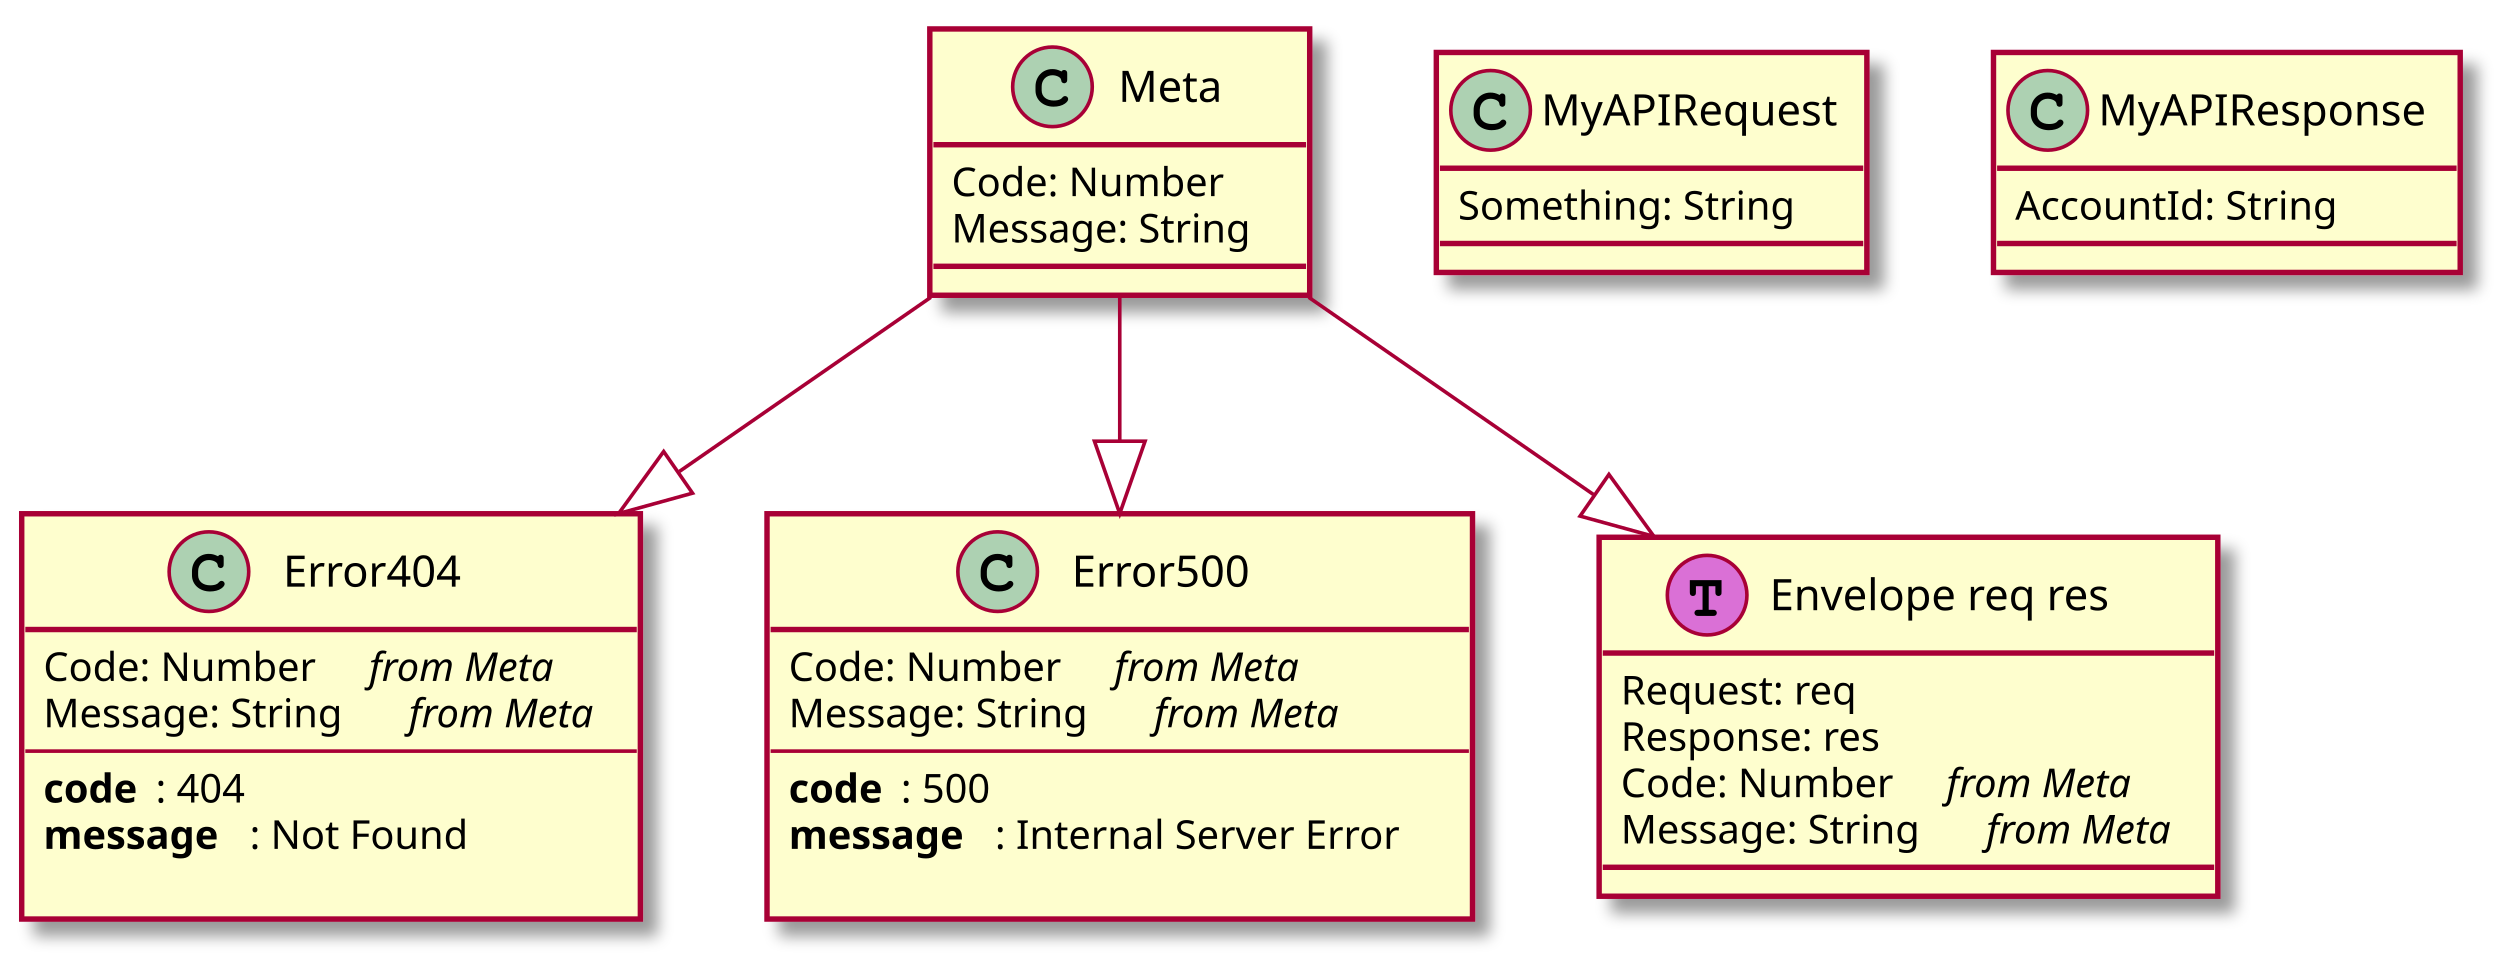
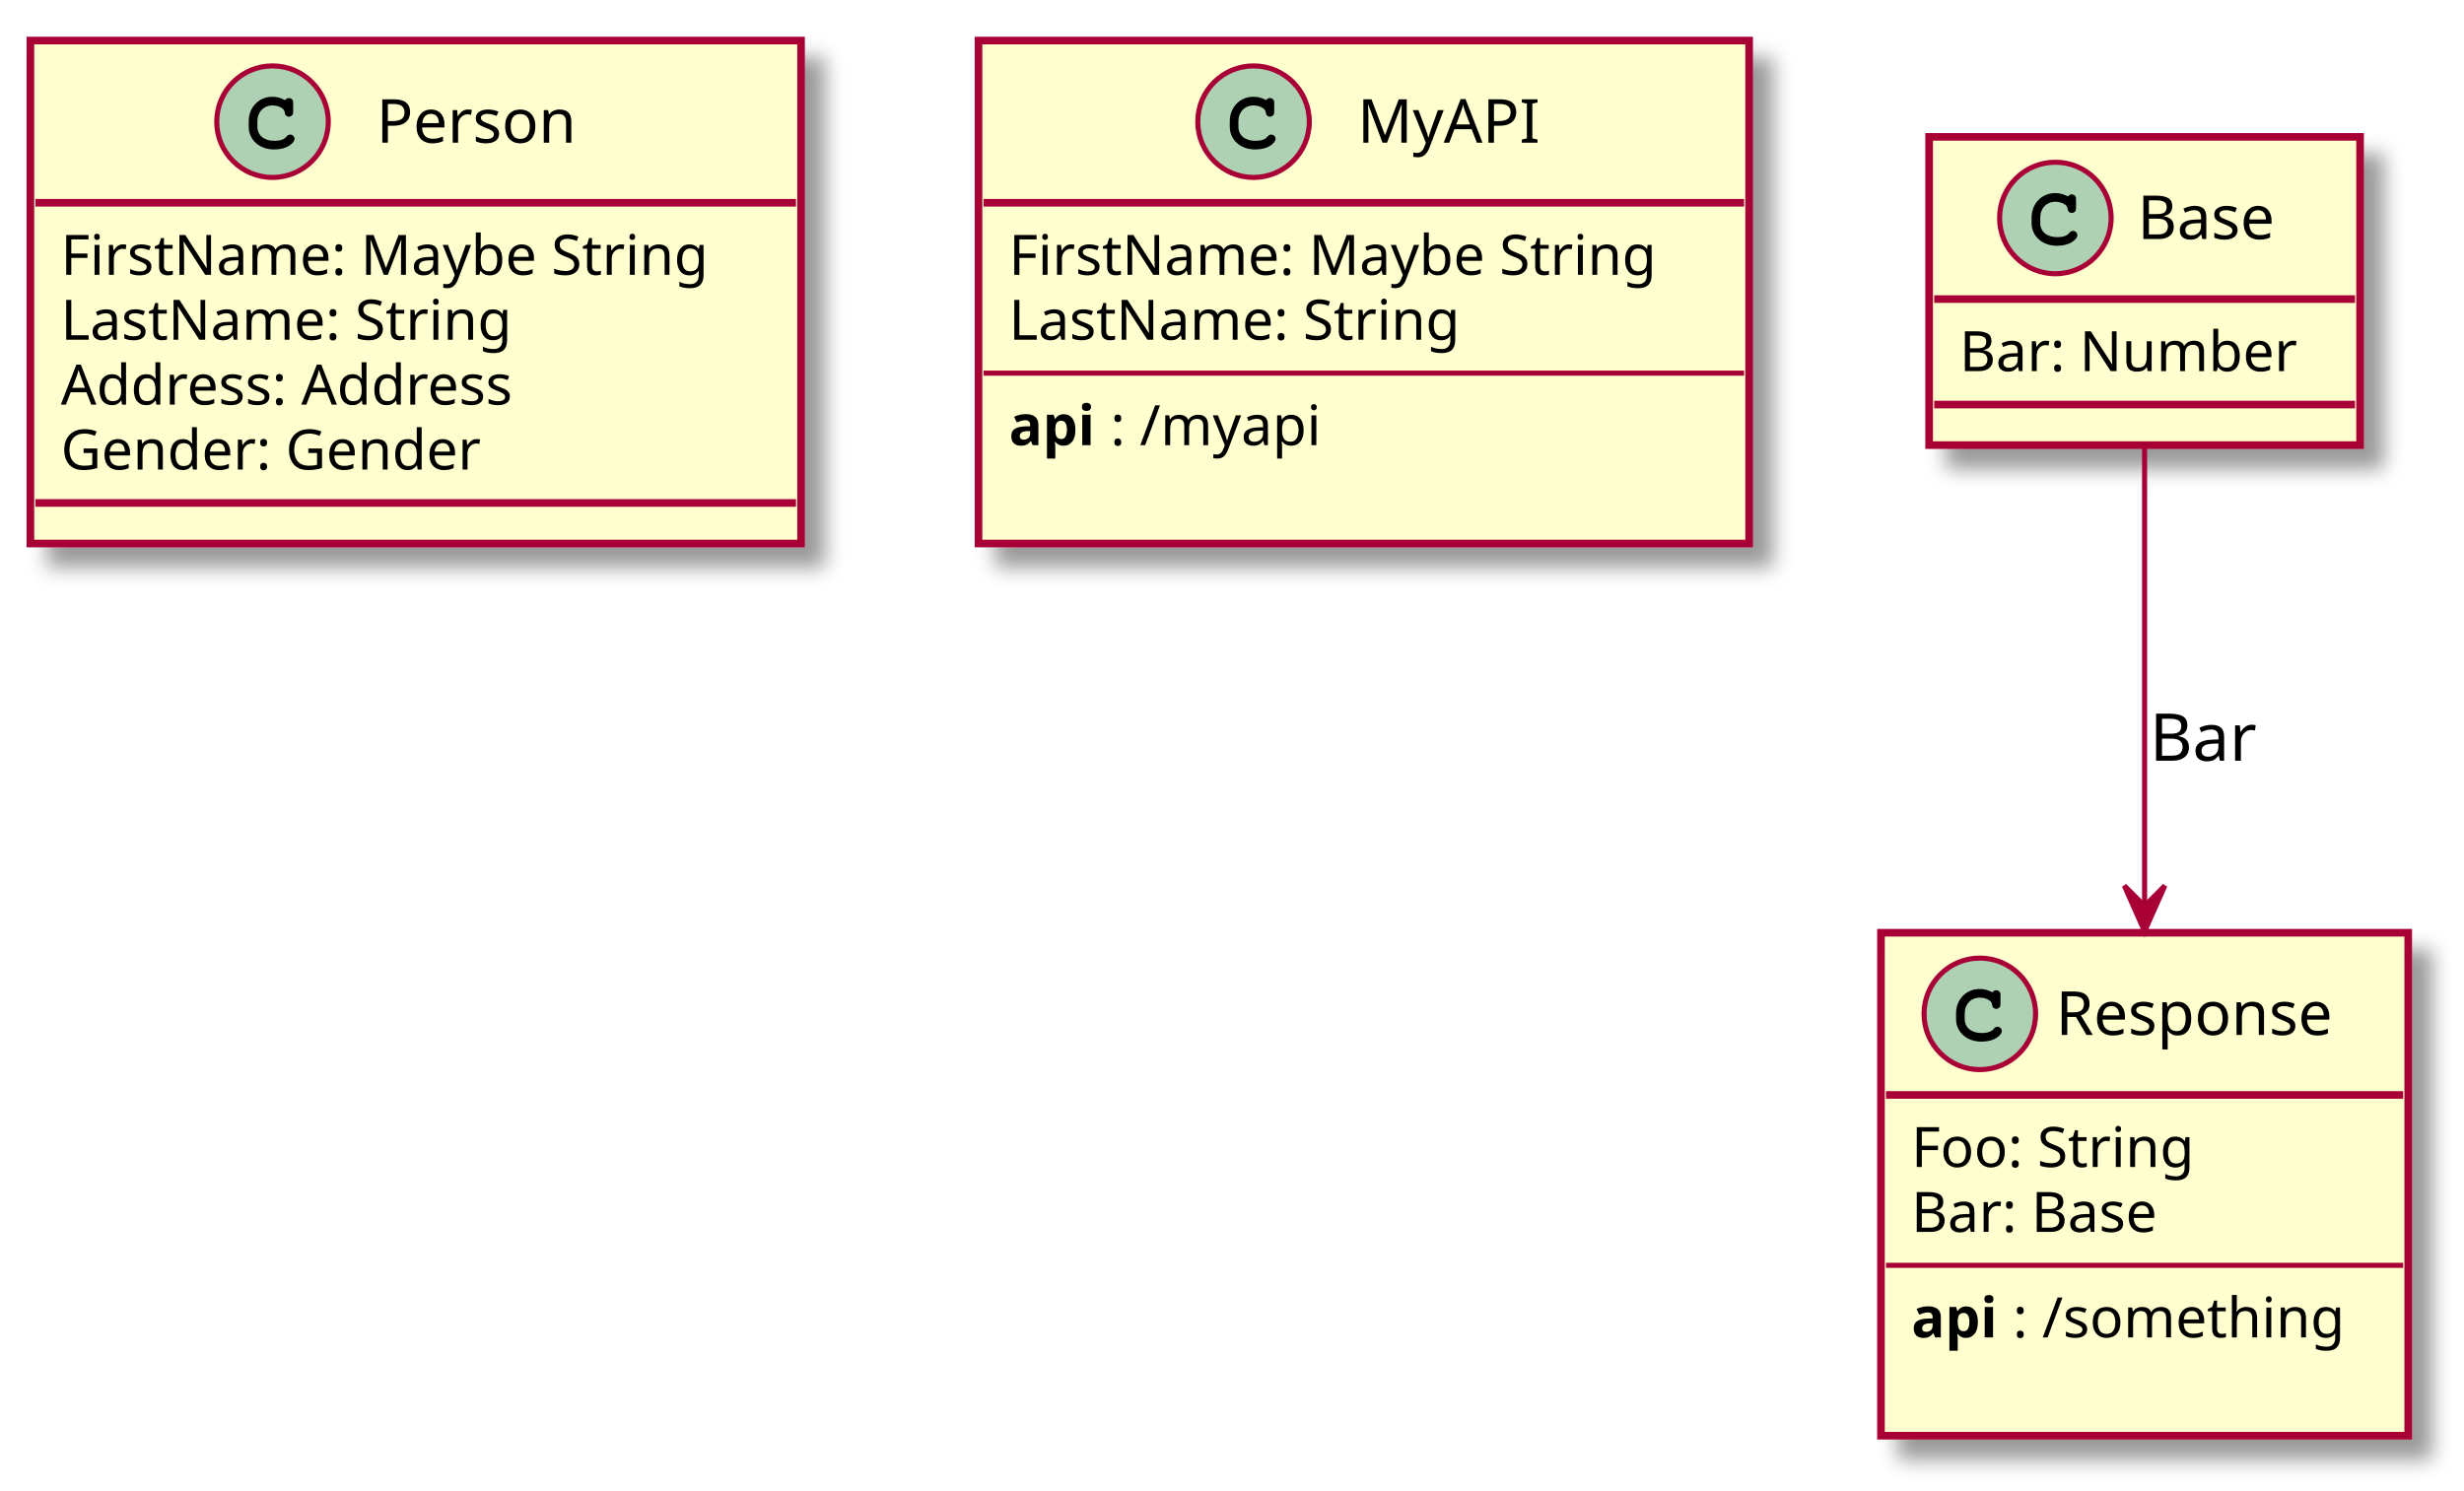
- <svg xmlns="http://www.w3.org/2000/svg" contentScriptType="application/ecmascript" contentStyleType="text/css" height="265px" preserveAspectRatio="none" style="width:691px;height:265px;" version="1.1" viewBox="0 0 691 265" width="691px" zoomAndPan="magnify">
+ <svg xmlns="http://www.w3.org/2000/svg" contentScriptType="application/ecmascript" contentStyleType="text/css" height="294px" preserveAspectRatio="none" style="width:486px;height:294px;" version="1.1" viewBox="0 0 486 294" width="486px" zoomAndPan="magnify">
  <defs>
-     <filter height="300%" id="ftaowt5siewb5" width="300%" x="-1" y="-1">
+     <filter height="300%" id="fqdxu0ge5yckl" width="300%" x="-1" y="-1">
      <feGaussianBlur result="blurOut" stdDeviation="2.0" />
      <feColorMatrix in="blurOut" result="blurOut2" type="matrix" values="0 0 0 0 0 0 0 0 0 0 0 0 0 0 0 0 0 0 .4 0" />
      <feOffset dx="4.0" dy="4.0" in="blurOut2" result="blurOut3" />
      <feBlend in="SourceGraphic" in2="blurOut3" mode="normal" />
    </filter>
  </defs>
  <g>
-     <rect fill="#FEFECE" filter="url(#ftaowt5siewb5)" height="73.609" id="Meta" style="stroke: #A80036; stroke-width: 1.5;" width="105" x="257" y="8" />
-     <ellipse cx="290.9" cy="24" fill="#ADD1B2" rx="11" ry="11" style="stroke: #A80036; stroke-width: 1.0;" />
-     <path d="M293.244,19.672 L293.416,19.75 C293.634,19.438 293.837,19.344 294.134,19.344 C294.431,19.344 294.712,19.484 294.869,19.75 C294.962,19.906 294.978,20.031 294.978,20.469 L294.978,21.891 C294.978,22.312 294.947,22.5 294.837,22.656 C294.666,22.875 294.4,23.016 294.134,23.016 C293.916,23.016 293.681,22.906 293.541,22.766 C293.4,22.641 293.369,22.516 293.306,22.109 C293.212,21.703 293.041,21.484 292.556,21.203 C292.087,20.953 291.478,20.797 290.9,20.797 C289.166,20.797 287.916,22.109 287.916,23.891 L287.916,24.984 C287.916,26.688 289.212,27.781 291.259,27.781 C292.025,27.781 292.712,27.656 293.134,27.391 C293.322,27.297 293.322,27.297 293.775,26.812 C293.962,26.625 294.166,26.547 294.384,26.547 C294.853,26.547 295.244,26.938 295.244,27.391 C295.244,27.781 294.916,28.234 294.337,28.641 C293.587,29.188 292.431,29.484 291.212,29.484 C288.322,29.484 286.212,27.594 286.212,25.016 L286.212,23.891 C286.212,21.172 288.212,19.094 290.837,19.094 C291.712,19.094 292.306,19.234 293.244,19.672 Z " />
-     <text fill="#000000" font-family="sans-serif" font-size="12" lengthAdjust="spacingAndGlyphs" textLength="31" x="309.1" y="28.154">Meta</text>
-     <line style="stroke: #A80036; stroke-width: 1.5;" x1="258" x2="361" y1="40" y2="40" />
-     <text fill="#000000" font-family="sans-serif" font-size="11" lengthAdjust="spacingAndGlyphs" textLength="82" x="263" y="54.21">Code: Number</text>
-     <text fill="#000000" font-family="sans-serif" font-size="11" lengthAdjust="spacingAndGlyphs" textLength="93" x="263" y="67.015">Message: String</text>
-     <line style="stroke: #A80036; stroke-width: 1.5;" x1="258" x2="361" y1="73.609" y2="73.609" />
-     <rect fill="#FEFECE" filter="url(#ftaowt5siewb5)" height="112.023" id="Error404" style="stroke: #A80036; stroke-width: 1.5;" width="171" x="6" y="142" />
-     <ellipse cx="57.75" cy="158" fill="#ADD1B2" rx="11" ry="11" style="stroke: #A80036; stroke-width: 1.0;" />
-     <path d="M60.094,153.672 L60.266,153.75 C60.484,153.438 60.688,153.344 60.984,153.344 C61.281,153.344 61.562,153.484 61.719,153.75 C61.812,153.906 61.828,154.031 61.828,154.469 L61.828,155.891 C61.828,156.312 61.797,156.5 61.688,156.656 C61.516,156.875 61.25,157.016 60.984,157.016 C60.766,157.016 60.531,156.906 60.391,156.766 C60.25,156.641 60.219,156.516 60.156,156.109 C60.062,155.703 59.891,155.484 59.406,155.203 C58.938,154.953 58.328,154.797 57.75,154.797 C56.016,154.797 54.766,156.109 54.766,157.891 L54.766,158.984 C54.766,160.688 56.062,161.781 58.109,161.781 C58.875,161.781 59.562,161.656 59.984,161.391 C60.172,161.297 60.172,161.297 60.625,160.812 C60.812,160.625 61.016,160.547 61.234,160.547 C61.703,160.547 62.094,160.938 62.094,161.391 C62.094,161.781 61.766,162.234 61.188,162.641 C60.438,163.188 59.281,163.484 58.062,163.484 C55.172,163.484 53.062,161.594 53.062,159.016 L53.062,157.891 C53.062,155.172 55.062,153.094 57.688,153.094 C58.562,153.094 59.156,153.234 60.094,153.672 Z " />
-     <text fill="#000000" font-family="sans-serif" font-size="12" lengthAdjust="spacingAndGlyphs" textLength="55" x="78.25" y="162.154">Error404</text>
-     <line style="stroke: #A80036; stroke-width: 1.5;" x1="7" x2="176" y1="174" y2="174" />
-     <text fill="#000000" font-family="sans-serif" font-size="11" lengthAdjust="spacingAndGlyphs" textLength="82" x="12" y="188.21">Code: Number</text>
-     <text fill="#000000" font-family="sans-serif" font-size="11" font-style="italic" lengthAdjust="spacingAndGlyphs" textLength="58" x="102" y="188.21">from Meta</text>
-     <text fill="#000000" font-family="sans-serif" font-size="11" lengthAdjust="spacingAndGlyphs" textLength="93" x="12" y="201.015">Message: String</text>
-     <text fill="#000000" font-family="sans-serif" font-size="11" font-style="italic" lengthAdjust="spacingAndGlyphs" textLength="58" x="113" y="201.015">from Meta</text>
-     <line style="stroke: #A80036; stroke-width: 1.0;" x1="7" x2="176" y1="207.609" y2="207.609" />
-     <text fill="#000000" font-family="sans-serif" font-size="11" font-weight="bold" lengthAdjust="spacingAndGlyphs" textLength="31" x="12" y="221.82">code</text>
-     <text fill="#000000" font-family="sans-serif" font-size="11" lengthAdjust="spacingAndGlyphs" textLength="29" x="43" y="221.82">: 404</text>
-     <text fill="#000000" font-family="sans-serif" font-size="11" font-weight="bold" lengthAdjust="spacingAndGlyphs" textLength="57" x="12" y="234.625">message</text>
-     <text fill="#000000" font-family="sans-serif" font-size="11" lengthAdjust="spacingAndGlyphs" textLength="65" x="69" y="234.625">: Not Found</text>
-     <text fill="#000000" font-family="sans-serif" font-size="11" lengthAdjust="spacingAndGlyphs" textLength="0" x="16" y="247.429" />
-     <rect fill="#FEFECE" filter="url(#ftaowt5siewb5)" height="112.023" id="Error500" style="stroke: #A80036; stroke-width: 1.5;" width="195" x="212" y="142" />
-     <ellipse cx="275.75" cy="158" fill="#ADD1B2" rx="11" ry="11" style="stroke: #A80036; stroke-width: 1.0;" />
-     <path d="M278.094,153.672 L278.266,153.75 C278.484,153.438 278.688,153.344 278.984,153.344 C279.281,153.344 279.562,153.484 279.719,153.75 C279.812,153.906 279.828,154.031 279.828,154.469 L279.828,155.891 C279.828,156.312 279.797,156.5 279.688,156.656 C279.516,156.875 279.25,157.016 278.984,157.016 C278.766,157.016 278.531,156.906 278.391,156.766 C278.25,156.641 278.219,156.516 278.156,156.109 C278.062,155.703 277.891,155.484 277.406,155.203 C276.938,154.953 276.328,154.797 275.75,154.797 C274.016,154.797 272.766,156.109 272.766,157.891 L272.766,158.984 C272.766,160.688 274.062,161.781 276.109,161.781 C276.875,161.781 277.562,161.656 277.984,161.391 C278.172,161.297 278.172,161.297 278.625,160.812 C278.812,160.625 279.016,160.547 279.234,160.547 C279.703,160.547 280.094,160.938 280.094,161.391 C280.094,161.781 279.766,162.234 279.188,162.641 C278.438,163.188 277.281,163.484 276.062,163.484 C273.172,163.484 271.062,161.594 271.062,159.016 L271.062,157.891 C271.062,155.172 273.062,153.094 275.688,153.094 C276.562,153.094 277.156,153.234 278.094,153.672 Z " />
-     <text fill="#000000" font-family="sans-serif" font-size="12" lengthAdjust="spacingAndGlyphs" textLength="55" x="296.25" y="162.154">Error500</text>
-     <line style="stroke: #A80036; stroke-width: 1.5;" x1="213" x2="406" y1="174" y2="174" />
-     <text fill="#000000" font-family="sans-serif" font-size="11" lengthAdjust="spacingAndGlyphs" textLength="82" x="218" y="188.21">Code: Number</text>
-     <text fill="#000000" font-family="sans-serif" font-size="11" font-style="italic" lengthAdjust="spacingAndGlyphs" textLength="58" x="308" y="188.21">from Meta</text>
-     <text fill="#000000" font-family="sans-serif" font-size="11" lengthAdjust="spacingAndGlyphs" textLength="93" x="218" y="201.015">Message: String</text>
-     <text fill="#000000" font-family="sans-serif" font-size="11" font-style="italic" lengthAdjust="spacingAndGlyphs" textLength="58" x="319" y="201.015">from Meta</text>
-     <line style="stroke: #A80036; stroke-width: 1.0;" x1="213" x2="406" y1="207.609" y2="207.609" />
-     <text fill="#000000" font-family="sans-serif" font-size="11" font-weight="bold" lengthAdjust="spacingAndGlyphs" textLength="31" x="218" y="221.82">code</text>
-     <text fill="#000000" font-family="sans-serif" font-size="11" lengthAdjust="spacingAndGlyphs" textLength="29" x="249" y="221.82">: 500</text>
-     <text fill="#000000" font-family="sans-serif" font-size="11" font-weight="bold" lengthAdjust="spacingAndGlyphs" textLength="57" x="218" y="234.625">message</text>
-     <text fill="#000000" font-family="sans-serif" font-size="11" lengthAdjust="spacingAndGlyphs" textLength="126" x="275" y="234.625">: Internal Server Error</text>
-     <text fill="#000000" font-family="sans-serif" font-size="11" lengthAdjust="spacingAndGlyphs" textLength="0" x="222" y="247.429" />
-     <rect fill="#FEFECE" filter="url(#ftaowt5siewb5)" height="99.219" id="Envelope" style="stroke: #A80036; stroke-width: 1.5;" width="171" x="442" y="148.5" />
-     <ellipse cx="471.85" cy="164.5" fill="#DA70D6" rx="11" ry="11" style="stroke: #A80036; stroke-width: 1.0;" />
-     <path d="M472.288,162.031 L472.288,168.547 L473.413,168.547 C473.866,168.547 474.006,168.578 474.163,168.703 C474.397,168.875 474.522,169.125 474.522,169.406 C474.522,169.688 474.381,169.984 474.116,170.125 C474.006,170.203 473.741,170.25 473.413,170.25 L469.475,170.25 C469.084,170.25 468.866,170.203 468.709,170.078 C468.491,169.922 468.35,169.656 468.35,169.406 C468.35,169.109 468.506,168.828 468.756,168.672 C468.913,168.562 469.038,168.547 469.475,168.547 L470.584,168.547 L470.584,162.031 L468.756,162.031 L468.756,163.625 C468.756,164.078 468.725,164.219 468.616,164.391 C468.444,164.609 468.194,164.734 467.913,164.734 C467.631,164.734 467.334,164.594 467.178,164.328 C467.1,164.188 467.069,164.016 467.069,163.625 L467.069,160.344 L475.834,160.344 L475.834,163.625 C475.834,164.094 475.819,164.219 475.678,164.391 C475.506,164.609 475.256,164.734 474.991,164.734 C474.694,164.734 474.413,164.578 474.256,164.328 C474.163,164.188 474.131,164.016 474.131,163.625 L474.131,162.031 Z " />
-     <text fill="#000000" font-family="sans-serif" font-size="12" lengthAdjust="spacingAndGlyphs" textLength="106" x="489.15" y="168.654">Envelope req res</text>
-     <line style="stroke: #A80036; stroke-width: 1.5;" x1="443" x2="612" y1="180.5" y2="180.5" />
-     <text fill="#000000" font-family="sans-serif" font-size="11" lengthAdjust="spacingAndGlyphs" textLength="73" x="448" y="194.71">Request: req</text>
-     <text fill="#000000" font-family="sans-serif" font-size="11" lengthAdjust="spacingAndGlyphs" textLength="83" x="448" y="207.515">Response: res</text>
-     <text fill="#000000" font-family="sans-serif" font-size="11" lengthAdjust="spacingAndGlyphs" textLength="82" x="448" y="220.32">Code: Number</text>
-     <text fill="#000000" font-family="sans-serif" font-size="11" font-style="italic" lengthAdjust="spacingAndGlyphs" textLength="58" x="538" y="220.32">from Meta</text>
-     <text fill="#000000" font-family="sans-serif" font-size="11" lengthAdjust="spacingAndGlyphs" textLength="93" x="448" y="233.125">Message: String</text>
-     <text fill="#000000" font-family="sans-serif" font-size="11" font-style="italic" lengthAdjust="spacingAndGlyphs" textLength="58" x="549" y="233.125">from Meta</text>
-     <line style="stroke: #A80036; stroke-width: 1.5;" x1="443" x2="612" y1="239.719" y2="239.719" />
-     <rect fill="#FEFECE" filter="url(#ftaowt5siewb5)" height="60.805" id="MyAPIRequest" style="stroke: #A80036; stroke-width: 1.5;" width="119" x="397" y="14.5" />
-     <ellipse cx="412" cy="30.5" fill="#ADD1B2" rx="11" ry="11" style="stroke: #A80036; stroke-width: 1.0;" />
-     <path d="M414.344,26.172 L414.516,26.25 C414.734,25.938 414.938,25.844 415.234,25.844 C415.531,25.844 415.812,25.984 415.969,26.25 C416.062,26.406 416.078,26.531 416.078,26.969 L416.078,28.391 C416.078,28.812 416.047,29 415.938,29.156 C415.766,29.375 415.5,29.516 415.234,29.516 C415.016,29.516 414.781,29.406 414.641,29.266 C414.5,29.141 414.469,29.016 414.406,28.609 C414.312,28.203 414.141,27.984 413.656,27.703 C413.188,27.453 412.578,27.297 412,27.297 C410.266,27.297 409.016,28.609 409.016,30.391 L409.016,31.484 C409.016,33.188 410.312,34.281 412.359,34.281 C413.125,34.281 413.812,34.156 414.234,33.891 C414.422,33.797 414.422,33.797 414.875,33.312 C415.062,33.125 415.266,33.047 415.484,33.047 C415.953,33.047 416.344,33.438 416.344,33.891 C416.344,34.281 416.016,34.734 415.438,35.141 C414.688,35.688 413.531,35.984 412.312,35.984 C409.422,35.984 407.312,34.094 407.312,31.516 L407.312,30.391 C407.312,27.672 409.312,25.594 411.938,25.594 C412.812,25.594 413.406,25.734 414.344,26.172 Z " />
-     <text fill="#000000" font-family="sans-serif" font-size="12" lengthAdjust="spacingAndGlyphs" textLength="87" x="426" y="34.654">MyAPIRequest</text>
-     <line style="stroke: #A80036; stroke-width: 1.5;" x1="398" x2="515" y1="46.5" y2="46.5" />
-     <text fill="#000000" font-family="sans-serif" font-size="11" lengthAdjust="spacingAndGlyphs" textLength="103" x="403" y="60.71">Something: String</text>
-     <line style="stroke: #A80036; stroke-width: 1.5;" x1="398" x2="515" y1="67.305" y2="67.305" />
-     <rect fill="#FEFECE" filter="url(#ftaowt5siewb5)" height="60.805" id="MyAPIResponse" style="stroke: #A80036; stroke-width: 1.5;" width="129" x="551" y="14.5" />
-     <ellipse cx="566" cy="30.5" fill="#ADD1B2" rx="11" ry="11" style="stroke: #A80036; stroke-width: 1.0;" />
-     <path d="M568.344,26.172 L568.516,26.25 C568.734,25.938 568.938,25.844 569.234,25.844 C569.531,25.844 569.812,25.984 569.969,26.25 C570.062,26.406 570.078,26.531 570.078,26.969 L570.078,28.391 C570.078,28.812 570.047,29 569.938,29.156 C569.766,29.375 569.5,29.516 569.234,29.516 C569.016,29.516 568.781,29.406 568.641,29.266 C568.5,29.141 568.469,29.016 568.406,28.609 C568.312,28.203 568.141,27.984 567.656,27.703 C567.188,27.453 566.578,27.297 566,27.297 C564.266,27.297 563.016,28.609 563.016,30.391 L563.016,31.484 C563.016,33.188 564.312,34.281 566.359,34.281 C567.125,34.281 567.812,34.156 568.234,33.891 C568.422,33.797 568.422,33.797 568.875,33.312 C569.062,33.125 569.266,33.047 569.484,33.047 C569.953,33.047 570.344,33.438 570.344,33.891 C570.344,34.281 570.016,34.734 569.438,35.141 C568.688,35.688 567.531,35.984 566.312,35.984 C563.422,35.984 561.312,34.094 561.312,31.516 L561.312,30.391 C561.312,27.672 563.312,25.594 565.938,25.594 C566.812,25.594 567.406,25.734 568.344,26.172 Z " />
-     <text fill="#000000" font-family="sans-serif" font-size="12" lengthAdjust="spacingAndGlyphs" textLength="97" x="580" y="34.654">MyAPIResponse</text>
-     <line style="stroke: #A80036; stroke-width: 1.5;" x1="552" x2="679" y1="46.5" y2="46.5" />
-     <text fill="#000000" font-family="sans-serif" font-size="11" lengthAdjust="spacingAndGlyphs" textLength="96" x="557" y="60.71">AccountId: String</text>
-     <line style="stroke: #A80036; stroke-width: 1.5;" x1="552" x2="679" y1="67.305" y2="67.305" />
-     <path d="M257.284,82.168 C236.404,96.631 211.667,113.765 187.759,130.325 " fill="none" id="Meta-Error404" style="stroke: #A80036; stroke-width: 1.0;" />
-     <polygon fill="none" points="191.409,136.312,170.982,141.946,183.438,124.803,191.409,136.312" style="stroke: #A80036; stroke-width: 1.0;" />
-     <path d="M309.5,82.168 C309.5,94.186 309.5,108.047 309.5,121.892 " fill="none" id="Meta-Error500" style="stroke: #A80036; stroke-width: 1.0;" />
-     <polygon fill="none" points="316.5,121.946,309.5,141.946,302.5,121.946,316.5,121.946" style="stroke: #A80036; stroke-width: 1.0;" />
-     <path d="M361.716,82.168 C385.284,98.493 413.765,118.22 440.422,136.684 " fill="none" id="Meta-Envelope" style="stroke: #A80036; stroke-width: 1.0;" />
-     <polygon fill="none" points="444.707,131.137,457.163,148.28,436.736,142.646,444.707,131.137" style="stroke: #A80036; stroke-width: 1.0;" />
+     <rect fill="#FEFECE" filter="url(#fqdxu0ge5yckl)" height="99.219" id="Person" style="stroke: #A80036; stroke-width: 1.5;" width="152" x="6" y="8" />
+     <ellipse cx="53.75" cy="24" fill="#ADD1B2" rx="11" ry="11" style="stroke: #A80036; stroke-width: 1.0;" />
+     <path d="M56.094,19.672 L56.266,19.75 C56.484,19.438 56.688,19.344 56.984,19.344 C57.281,19.344 57.562,19.484 57.719,19.75 C57.812,19.906 57.828,20.031 57.828,20.469 L57.828,21.891 C57.828,22.312 57.797,22.5 57.688,22.656 C57.516,22.875 57.25,23.016 56.984,23.016 C56.766,23.016 56.531,22.906 56.391,22.766 C56.25,22.641 56.219,22.516 56.156,22.109 C56.062,21.703 55.891,21.484 55.406,21.203 C54.938,20.953 54.328,20.797 53.75,20.797 C52.016,20.797 50.766,22.109 50.766,23.891 L50.766,24.984 C50.766,26.688 52.062,27.781 54.109,27.781 C54.875,27.781 55.562,27.656 55.984,27.391 C56.172,27.297 56.172,27.297 56.625,26.812 C56.812,26.625 57.016,26.547 57.234,26.547 C57.703,26.547 58.094,26.938 58.094,27.391 C58.094,27.781 57.766,28.234 57.188,28.641 C56.438,29.188 55.281,29.484 54.062,29.484 C51.172,29.484 49.062,27.594 49.062,25.016 L49.062,23.891 C49.062,21.172 51.062,19.094 53.688,19.094 C54.562,19.094 55.156,19.234 56.094,19.672 Z " />
+     <text fill="#000000" font-family="sans-serif" font-size="12" lengthAdjust="spacingAndGlyphs" textLength="44" x="74.25" y="28.154">Person</text>
+     <line style="stroke: #A80036; stroke-width: 1.5;" x1="7" x2="157" y1="40" y2="40" />
+     <text fill="#000000" font-family="sans-serif" font-size="11" lengthAdjust="spacingAndGlyphs" textLength="140" x="12" y="54.21">FirstName: Maybe String</text>
+     <text fill="#000000" font-family="sans-serif" font-size="11" lengthAdjust="spacingAndGlyphs" textLength="99" x="12" y="67.015">LastName: String</text>
+     <text fill="#000000" font-family="sans-serif" font-size="11" lengthAdjust="spacingAndGlyphs" textLength="102" x="12" y="79.82">Address: Address</text>
+     <text fill="#000000" font-family="sans-serif" font-size="11" lengthAdjust="spacingAndGlyphs" textLength="92" x="12" y="92.624">Gender: Gender</text>
+     <line style="stroke: #A80036; stroke-width: 1.5;" x1="7" x2="157" y1="99.219" y2="99.219" />
+     <rect fill="#FEFECE" filter="url(#fqdxu0ge5yckl)" height="99.219" id="MyAPI" style="stroke: #A80036; stroke-width: 1.5;" width="152" x="193" y="8" />
+     <ellipse cx="247.25" cy="24" fill="#ADD1B2" rx="11" ry="11" style="stroke: #A80036; stroke-width: 1.0;" />
+     <path d="M249.594,19.672 L249.766,19.75 C249.984,19.438 250.188,19.344 250.484,19.344 C250.781,19.344 251.062,19.484 251.219,19.75 C251.312,19.906 251.328,20.031 251.328,20.469 L251.328,21.891 C251.328,22.312 251.297,22.5 251.188,22.656 C251.016,22.875 250.75,23.016 250.484,23.016 C250.266,23.016 250.031,22.906 249.891,22.766 C249.75,22.641 249.719,22.516 249.656,22.109 C249.562,21.703 249.391,21.484 248.906,21.203 C248.438,20.953 247.828,20.797 247.25,20.797 C245.516,20.797 244.266,22.109 244.266,23.891 L244.266,24.984 C244.266,26.688 245.562,27.781 247.609,27.781 C248.375,27.781 249.062,27.656 249.484,27.391 C249.672,27.297 249.672,27.297 250.125,26.812 C250.312,26.625 250.516,26.547 250.734,26.547 C251.203,26.547 251.594,26.938 251.594,27.391 C251.594,27.781 251.266,28.234 250.688,28.641 C249.938,29.188 248.781,29.484 247.562,29.484 C244.672,29.484 242.562,27.594 242.562,25.016 L242.562,23.891 C242.562,21.172 244.562,19.094 247.188,19.094 C248.062,19.094 248.656,19.234 249.594,19.672 Z " />
+     <text fill="#000000" font-family="sans-serif" font-size="12" lengthAdjust="spacingAndGlyphs" textLength="35" x="267.75" y="28.154">MyAPI</text>
+     <line style="stroke: #A80036; stroke-width: 1.5;" x1="194" x2="344" y1="40" y2="40" />
+     <text fill="#000000" font-family="sans-serif" font-size="11" lengthAdjust="spacingAndGlyphs" textLength="140" x="199" y="54.21">FirstName: Maybe String</text>
+     <text fill="#000000" font-family="sans-serif" font-size="11" lengthAdjust="spacingAndGlyphs" textLength="99" x="199" y="67.015">LastName: String</text>
+     <line style="stroke: #A80036; stroke-width: 1.0;" x1="194" x2="344" y1="73.609" y2="73.609" />
+     <text fill="#000000" font-family="sans-serif" font-size="11" font-weight="bold" lengthAdjust="spacingAndGlyphs" textLength="20" x="199" y="87.82">api</text>
+     <text fill="#000000" font-family="sans-serif" font-size="11" lengthAdjust="spacingAndGlyphs" textLength="46" x="219" y="87.82">: /myapi</text>
+     <text fill="#000000" font-family="sans-serif" font-size="11" lengthAdjust="spacingAndGlyphs" textLength="0" x="203" y="100.624" />
+     <rect fill="#FEFECE" filter="url(#fqdxu0ge5yckl)" height="60.805" id="Base" style="stroke: #A80036; stroke-width: 1.5;" width="85" x="380.5" y="27" />
+     <ellipse cx="405.4" cy="43" fill="#ADD1B2" rx="11" ry="11" style="stroke: #A80036; stroke-width: 1.0;" />
+     <path d="M407.744,38.672 L407.916,38.75 C408.134,38.438 408.337,38.344 408.634,38.344 C408.931,38.344 409.212,38.484 409.369,38.75 C409.462,38.906 409.478,39.031 409.478,39.469 L409.478,40.891 C409.478,41.312 409.447,41.5 409.337,41.656 C409.166,41.875 408.9,42.016 408.634,42.016 C408.416,42.016 408.181,41.906 408.041,41.766 C407.9,41.641 407.869,41.516 407.806,41.109 C407.712,40.703 407.541,40.484 407.056,40.203 C406.587,39.953 405.978,39.797 405.4,39.797 C403.666,39.797 402.416,41.109 402.416,42.891 L402.416,43.984 C402.416,45.688 403.712,46.781 405.759,46.781 C406.525,46.781 407.212,46.656 407.634,46.391 C407.822,46.297 407.822,46.297 408.275,45.812 C408.462,45.625 408.666,45.547 408.884,45.547 C409.353,45.547 409.744,45.938 409.744,46.391 C409.744,46.781 409.416,47.234 408.837,47.641 C408.087,48.188 406.931,48.484 405.712,48.484 C402.822,48.484 400.712,46.594 400.712,44.016 L400.712,42.891 C400.712,40.172 402.712,38.094 405.337,38.094 C406.212,38.094 406.806,38.234 407.744,38.672 Z " />
+     <text fill="#000000" font-family="sans-serif" font-size="12" lengthAdjust="spacingAndGlyphs" textLength="31" x="421.6" y="47.154">Base</text>
+     <line style="stroke: #A80036; stroke-width: 1.5;" x1="381.5" x2="464.5" y1="59" y2="59" />
+     <text fill="#000000" font-family="sans-serif" font-size="11" lengthAdjust="spacingAndGlyphs" textLength="73" x="386.5" y="73.21">Bar: Number</text>
+     <line style="stroke: #A80036; stroke-width: 1.5;" x1="381.5" x2="464.5" y1="79.805" y2="79.805" />
+     <rect fill="#FEFECE" filter="url(#fqdxu0ge5yckl)" height="99.219" id="Response" style="stroke: #A80036; stroke-width: 1.5;" width="104" x="371" y="184" />
+     <ellipse cx="390.5" cy="200" fill="#ADD1B2" rx="11" ry="11" style="stroke: #A80036; stroke-width: 1.0;" />
+     <path d="M392.844,195.672 L393.016,195.75 C393.234,195.438 393.438,195.344 393.734,195.344 C394.031,195.344 394.312,195.484 394.469,195.75 C394.562,195.906 394.578,196.031 394.578,196.469 L394.578,197.891 C394.578,198.312 394.547,198.5 394.438,198.656 C394.266,198.875 394,199.016 393.734,199.016 C393.516,199.016 393.281,198.906 393.141,198.766 C393,198.641 392.969,198.516 392.906,198.109 C392.812,197.703 392.641,197.484 392.156,197.203 C391.688,196.953 391.078,196.797 390.5,196.797 C388.766,196.797 387.516,198.109 387.516,199.891 L387.516,200.984 C387.516,202.688 388.812,203.781 390.859,203.781 C391.625,203.781 392.312,203.656 392.734,203.391 C392.922,203.297 392.922,203.297 393.375,202.812 C393.562,202.625 393.766,202.547 393.984,202.547 C394.453,202.547 394.844,202.938 394.844,203.391 C394.844,203.781 394.516,204.234 393.938,204.641 C393.188,205.188 392.031,205.484 390.812,205.484 C387.922,205.484 385.812,203.594 385.812,201.016 L385.812,199.891 C385.812,197.172 387.812,195.094 390.438,195.094 C391.312,195.094 391.906,195.234 392.844,195.672 Z " />
+     <text fill="#000000" font-family="sans-serif" font-size="12" lengthAdjust="spacingAndGlyphs" textLength="62" x="405.5" y="204.154">Response</text>
+     <line style="stroke: #A80036; stroke-width: 1.5;" x1="372" x2="474" y1="216" y2="216" />
+     <text fill="#000000" font-family="sans-serif" font-size="11" lengthAdjust="spacingAndGlyphs" textLength="62" x="377" y="230.21">Foo: String</text>
+     <text fill="#000000" font-family="sans-serif" font-size="11" lengthAdjust="spacingAndGlyphs" textLength="57" x="377" y="243.015">Bar: Base</text>
+     <line style="stroke: #A80036; stroke-width: 1.0;" x1="372" x2="474" y1="249.609" y2="249.609" />
+     <text fill="#000000" font-family="sans-serif" font-size="11" font-weight="bold" lengthAdjust="spacingAndGlyphs" textLength="20" x="377" y="263.82">api</text>
+     <text fill="#000000" font-family="sans-serif" font-size="11" lengthAdjust="spacingAndGlyphs" textLength="72" x="397" y="263.82">: /something</text>
+     <text fill="#000000" font-family="sans-serif" font-size="11" lengthAdjust="spacingAndGlyphs" textLength="0" x="381" y="276.625" />
+     <path d="M423,88.017 C423,112.764 423,148.743 423,178.606 " fill="none" id="Base-Response" style="stroke: #A80036; stroke-width: 1.0;" />
+     <polygon fill="#A80036" points="423,183.724,427,174.724,423,178.724,419,174.724,423,183.724" style="stroke: #A80036; stroke-width: 1.0;" />
+     <text fill="#000000" font-family="sans-serif" font-size="13" lengthAdjust="spacingAndGlyphs" textLength="22" x="424" y="150.067">Bar</text>
  </g>
</svg>
